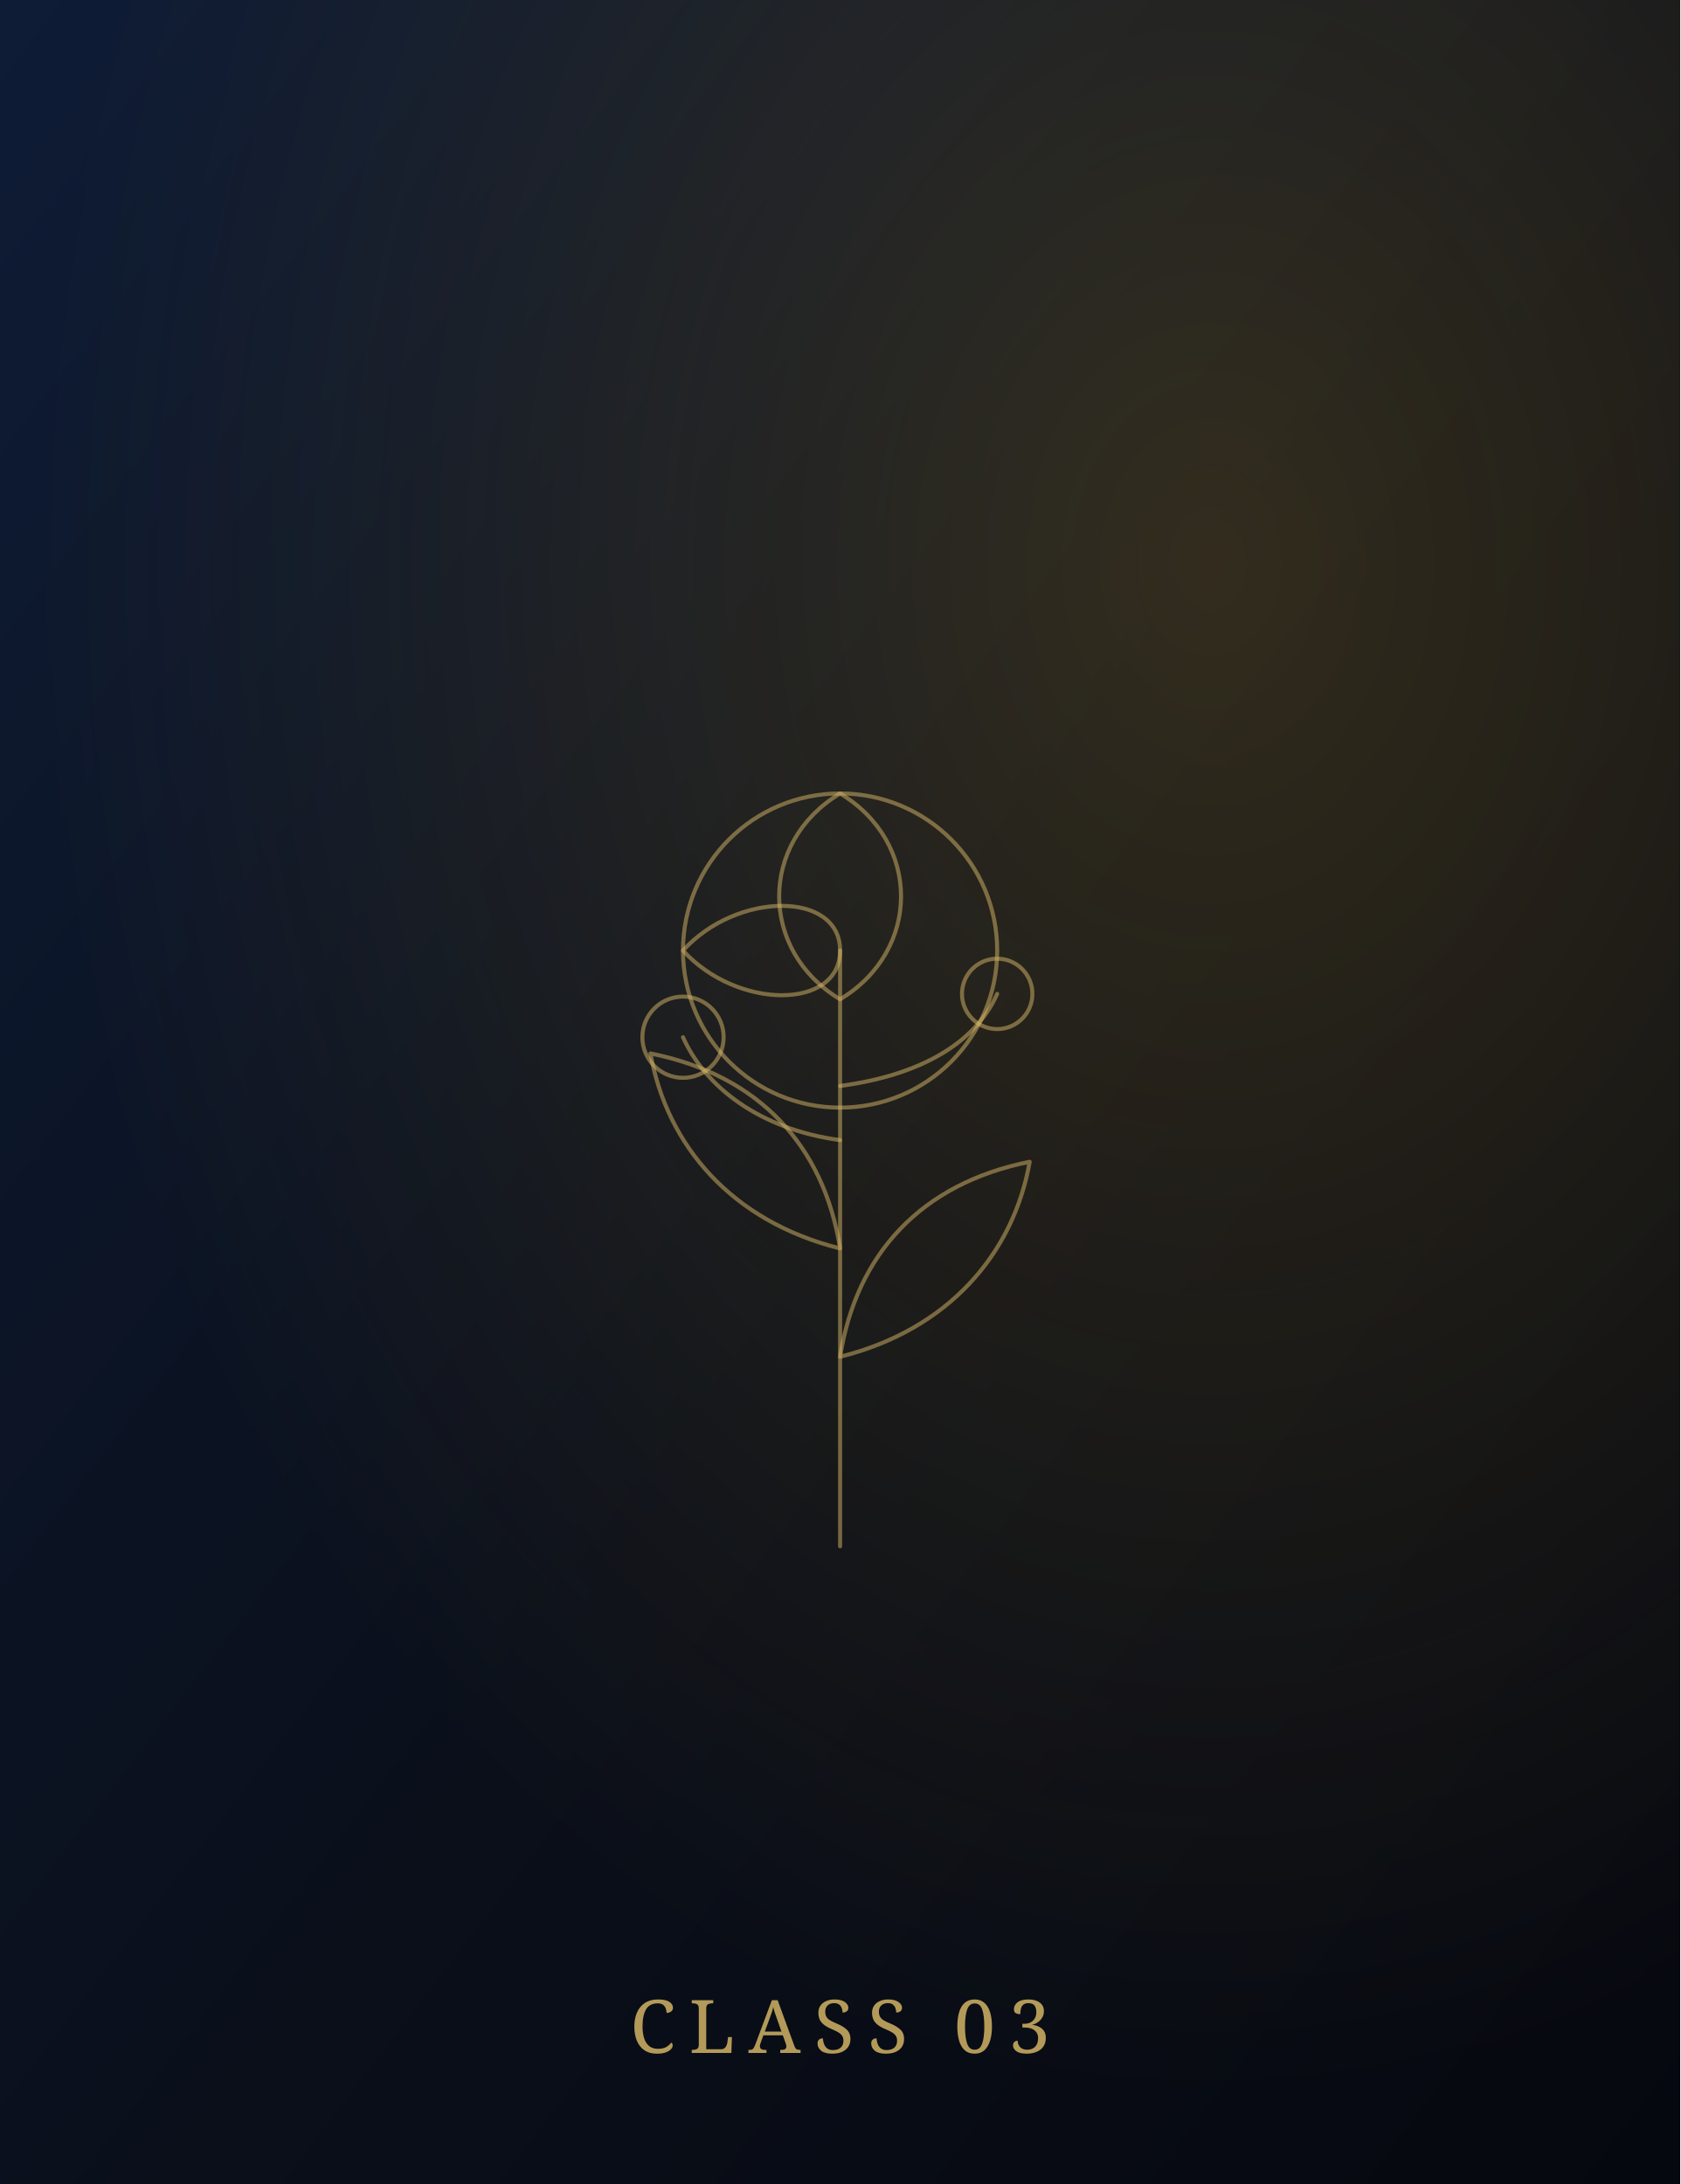
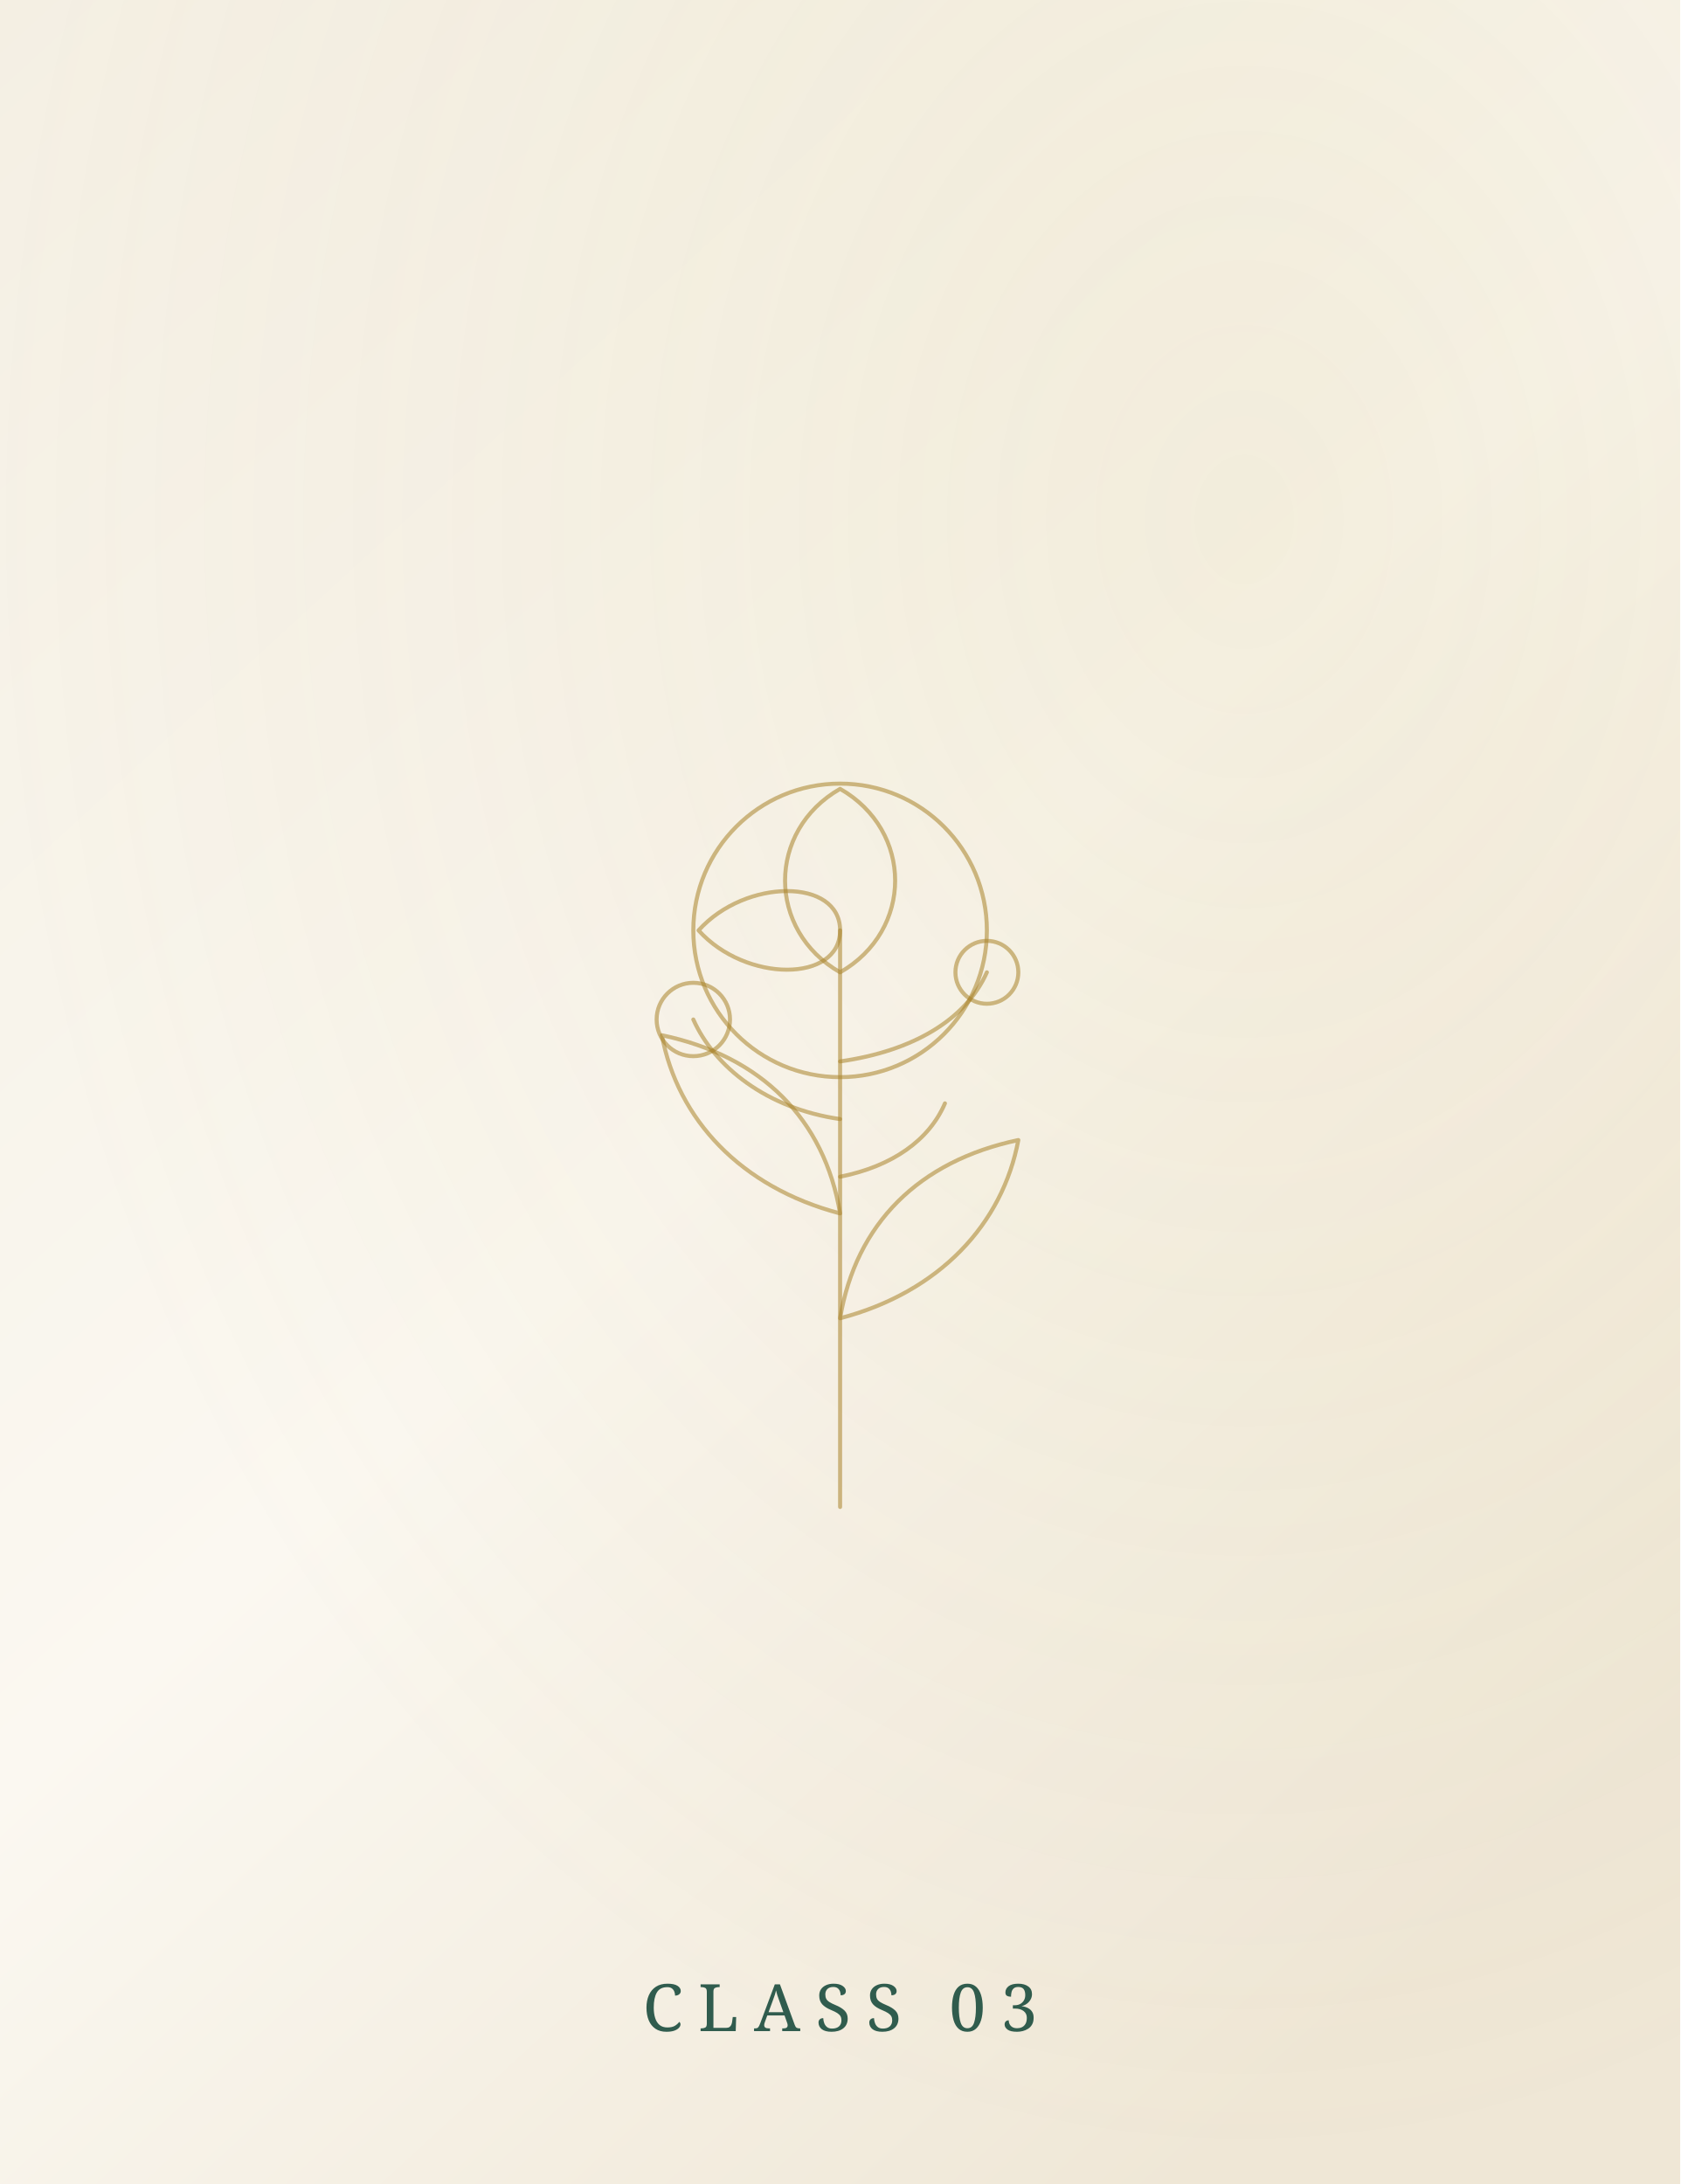
<svg xmlns="http://www.w3.org/2000/svg" viewBox="0 0 1000 1300" role="img" aria-label="Class 03">
  <defs>
-     <linearGradient id="bg" x1="0" y1="0" x2="1" y2="1">
-       <stop offset="0" stop-color="#0E1C36" />
-       <stop offset=".55" stop-color="#0A0F1A" />
-       <stop offset="1" stop-color="#06080f" />
+     <linearGradient id="bg" x1="0" y1="0" x2=".7" y2="1">
+       <stop offset="0" stop-color="#F4EFE3" />
+       <stop offset=".55" stop-color="#FBF8F1" />
+       <stop offset="1" stop-color="#EFE7D6" />
    </linearGradient>
-     <radialGradient id="gl" cx=".72" cy=".26" r=".7">
-       <stop offset="0" stop-color="#BF8F1F" stop-opacity=".22" />
-       <stop offset="1" stop-color="#BF8F1F" stop-opacity="0" />
+     <radialGradient id="gl" cx=".74" cy=".24" r=".75">
+       <stop offset="0" stop-color="#B08D2D" stop-opacity="0.1" />
+       <stop offset="1" stop-color="#B08D2D" stop-opacity="0" />
    </radialGradient>
  </defs>
  <rect width="1000" height="1300" fill="url(#bg)" />
  <rect width="1000" height="1300" fill="url(#gl)" />
-   <g transform="translate(258.2,162.8) scale(1.612)" fill="none" stroke="#D9B968" stroke-width="1.49" stroke-opacity="0.5" stroke-linecap="round" stroke-linejoin="round">
+   <g transform="translate(266.0,163.8) scale(1.56)" fill="none" stroke="#A9842B" stroke-width="1.54" stroke-opacity="0.55" stroke-linecap="round" stroke-linejoin="round">
    <path d="M150,470 C150,360 150,300 150,250" />
-     <path d="M150,250 m-58,0 a58,58 0 1,0 116,0 a58,58 0 1,0 -116,0" />
-     <path d="M150,192 C120,210 120,250 150,268 C180,250 180,210 150,192" />
-     <path d="M92,250 C112,228 150,228 150,250 C150,272 112,272 92,250" />
-     <path d="M150,360 C110,350 86,322 80,288 C120,296 144,322 150,360" />
-     <path d="M150,400 C190,390 214,362 220,328 C180,336 156,362 150,400" />
-     <path d="M150,320 C120,316 100,300 92,282" />
-     <path d="M92,282 m-15,0 a15,15 0 1,0 30,0 a15,15 0 1,0 -30,0" />
-     <path d="M150,300 C180,296 200,284 208,266" />
-     <path d="M208,266 m-13,0 a13,13 0 1,0 26,0 a13,13 0 1,0 -26,0" />
+     <path d="M150,250 m-56,0 a56,56 0 1,0 112,0 a56,56 0 1,0 -112,0" />
+     <path d="M150,196 C122,212 122,250 150,266 C178,250 178,212 150,196" />
+     <path d="M96,250 C114,230 150,230 150,250 C150,270 114,270 96,250" />
+     <path d="M150,358 C112,348 88,322 82,290 C120,298 144,322 150,358" />
+     <path d="M150,398 C188,388 212,362 218,330 C180,338 156,362 150,398" />
+     <path d="M150,322 C122,318 102,302 94,284" />
+     <path d="M94,284 m-14,0 a14,14 0 1,0 28,0 a14,14 0 1,0 -28,0" />
+     <path d="M150,300 C178,296 198,284 206,266" />
+     <path d="M206,266 m-12,0 a12,12 0 1,0 24,0 a12,12 0 1,0 -24,0" />
+     <path d="M150,344 C170,340 184,330 190,316" />
  </g>
-   <text x="500" y="1222" fill="#D9B968" fill-opacity=".82" font-family="Georgia,'Cormorant Garamond',serif" font-size="44" letter-spacing="8" text-anchor="middle">CLASS 03</text>
+   <text x="500" y="1209" fill="#1B4D3E" fill-opacity=".9" font-family="'Fraunces',Georgia,serif" font-size="39" letter-spacing="9" text-anchor="middle">CLASS 03</text>
</svg>
